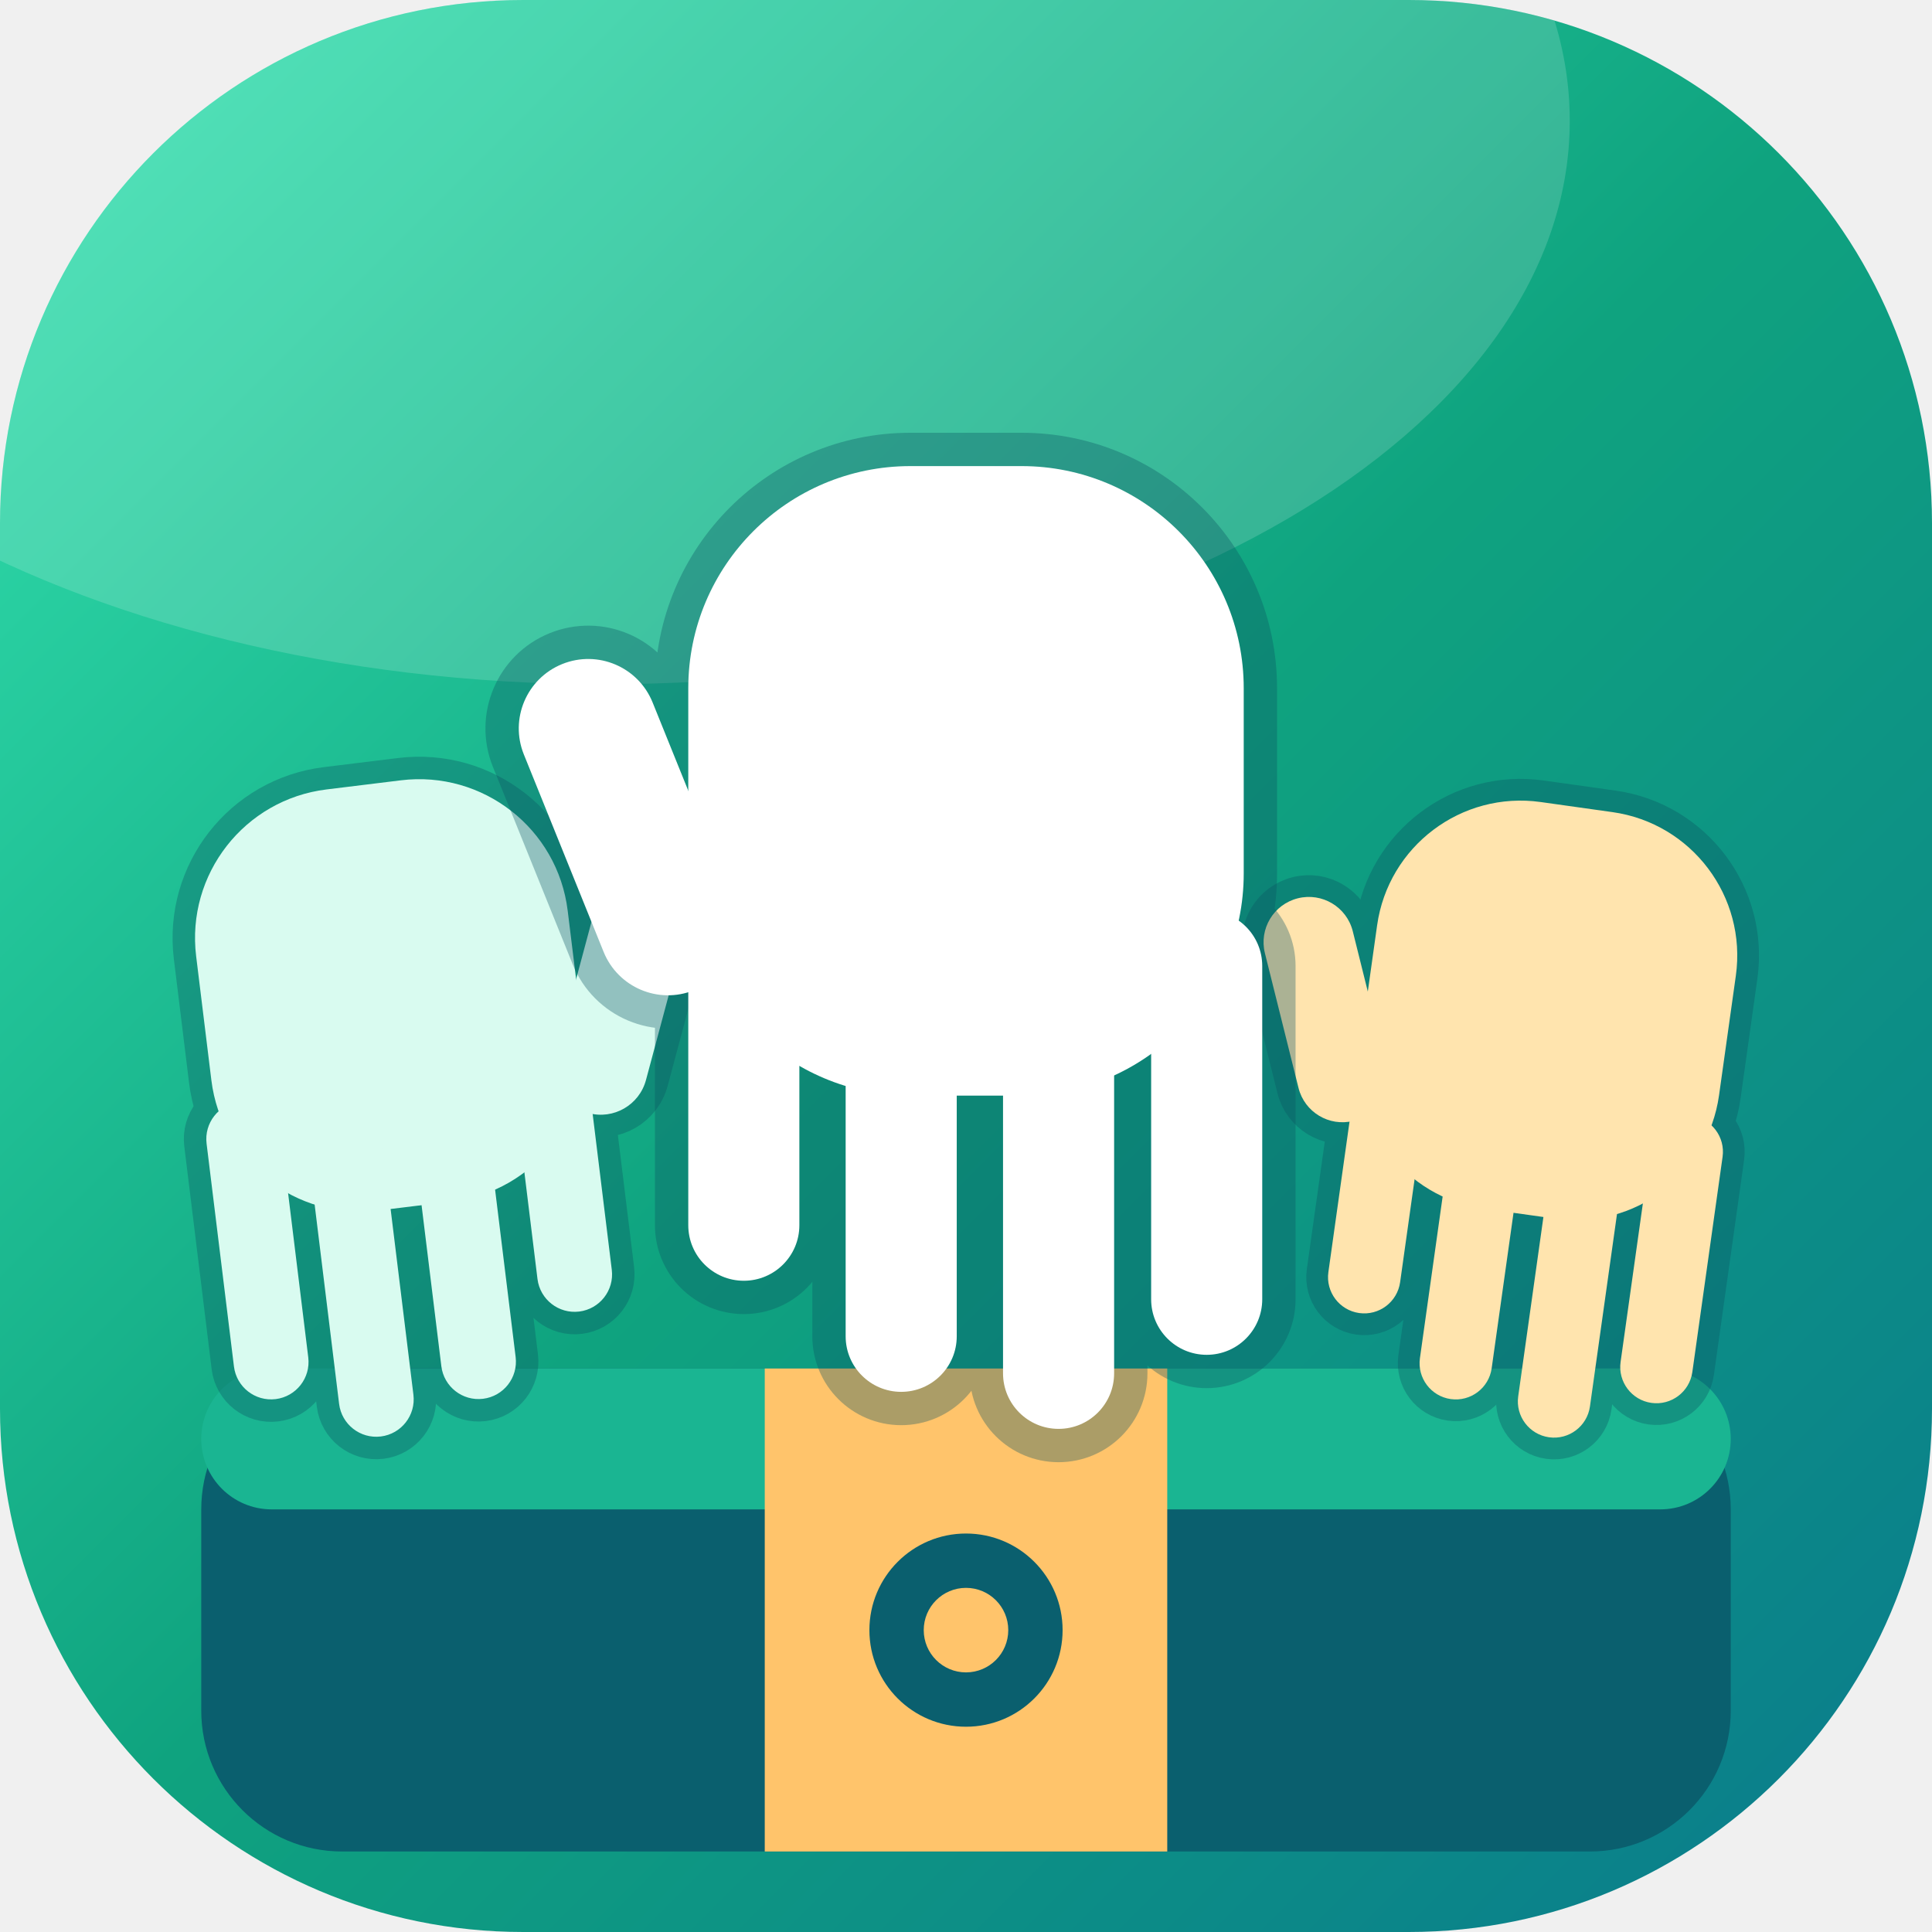
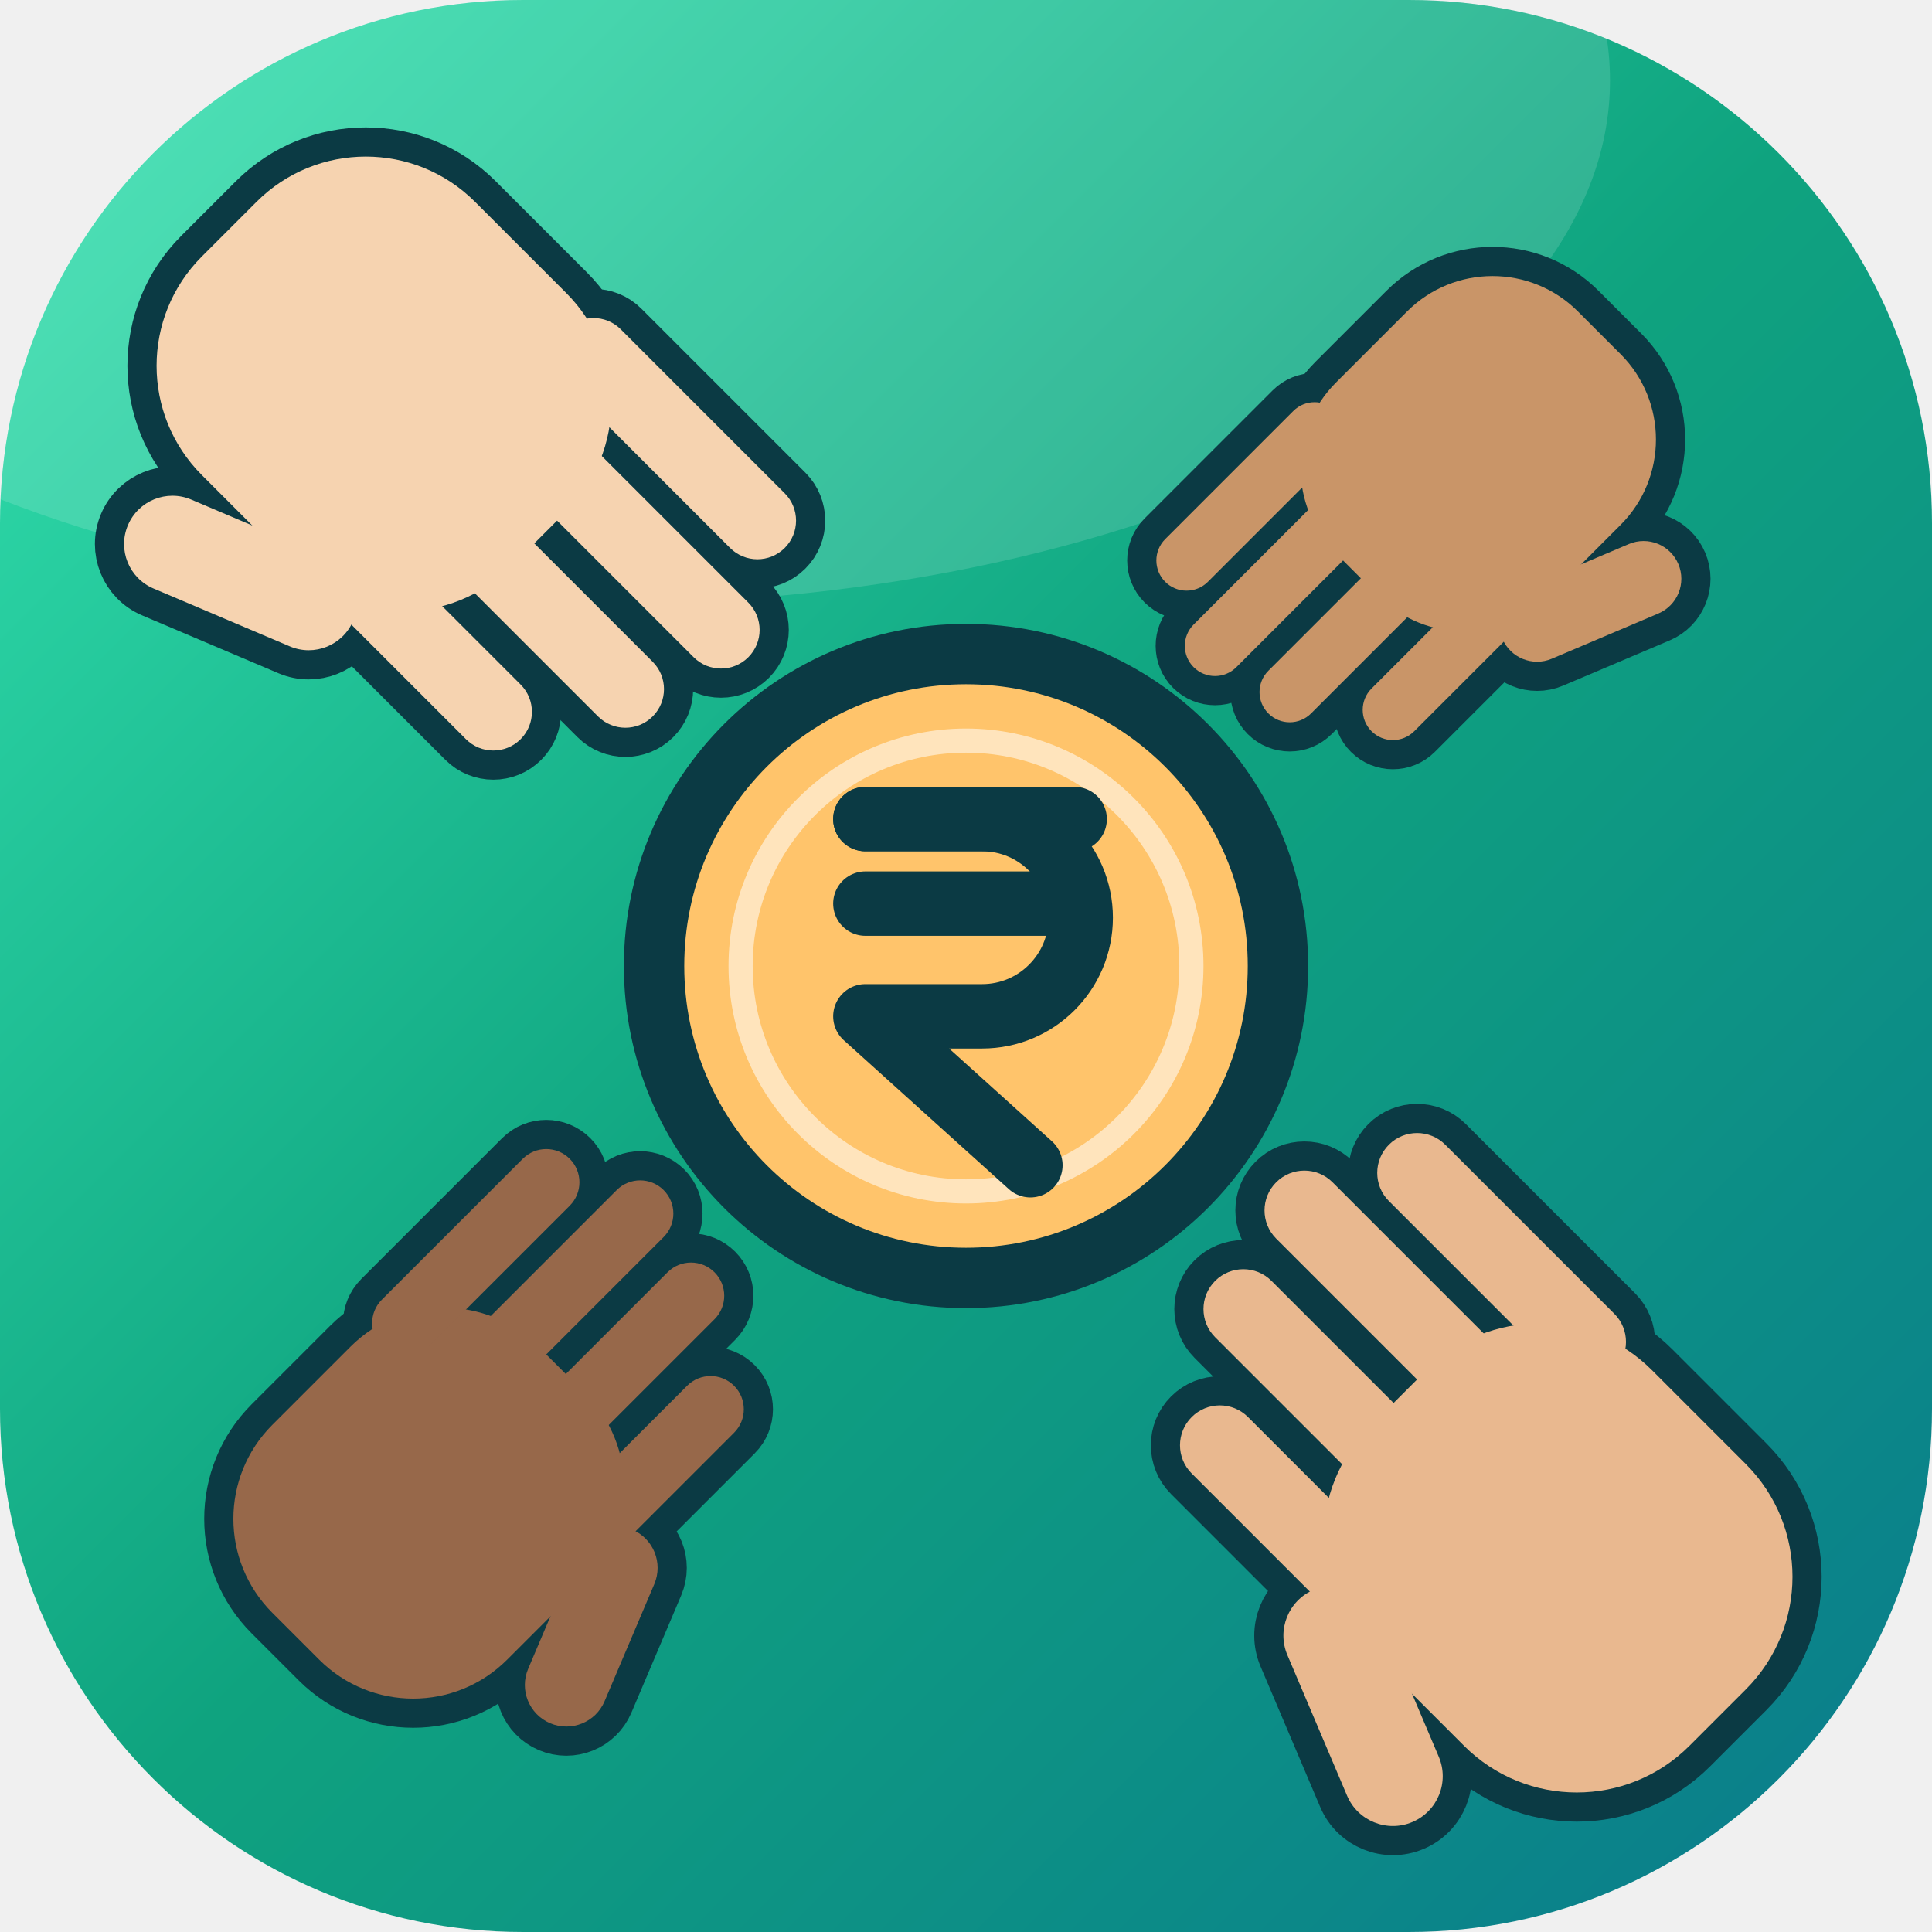
<svg xmlns="http://www.w3.org/2000/svg" viewBox="0 0 96 96" role="img" aria-label="SpendMate">
  <defs>
    <linearGradient id="g" x1="0" y1="0" x2="1" y2="1">
      <stop offset="0" stop-color="#34e3b0" />
      <stop offset=".5" stop-color="#0fa37f" />
      <stop offset="1" stop-color="#0a7a8d" />
    </linearGradient>
    <clipPath id="c">
      <rect width="96" height="96" rx="26" />
    </clipPath>
  </defs>
-   <rect width="96" height="96" rx="26" fill="url(#g)" />
-   <ellipse cx="30" cy="6" rx="48" ry="28" fill="#fff" opacity=".16" clip-path="url(#c)" />
-   <rect x="10" y="68" width="76" height="24" rx="7" fill="#0a5f6e" />
-   <rect x="10" y="68" width="76" height="7" rx="3.5" fill="#1ab592" />
-   <rect x="38" y="68" width="20" height="24" fill="#ffc46b" />
-   <circle cx="48" cy="81" r="4.8" fill="#0a5f6e" />
-   <circle cx="48" cy="81" r="2.1" fill="#ffc46b" />
-   <g transform="translate(22 71) rotate(-7) scale(-0.62 0.62) translate(-20 -54)">
-     <g fill="#0a5160" stroke="#0a5160" stroke-width="3.6" stroke-linejoin="round" opacity=".34">
-       <rect x="5" y="2" width="30" height="34" rx="12" />
-       <rect x="5" y="26" width="6" height="20" rx="3" />
-       <rect x="13.5" y="26" width="6" height="26" rx="3" />
-       <rect x="22" y="26" width="6" height="28" rx="3" />
-       <rect x="30" y="26" width="6" height="24" rx="3" />
-       <rect x="-2" y="12" width="7.5" height="19" rx="3.75" transform="rotate(-22 1.75 21.5)" />
+   <g clip-path="url(#c)">
+     <rect width="96" height="96" fill="url(#g)" />
+     <ellipse cx="30" cy="4" rx="50" ry="26" fill="#fff" opacity=".14" />
+     <g transform="translate(34.92 34.92) rotate(-45) scale(0.64 0.64) translate(-20 -54)">
+       <g fill="#0b3a44" stroke="#0b3a44" stroke-width="4.53" stroke-linejoin="round">
+         <rect x="5" y="2" width="30" height="34" rx="12" />
+         <rect x="5" y="26" width="6" height="20" rx="3" />
+         <rect x="13.5" y="26" width="6" height="26" rx="3" />
+         <rect x="22" y="26" width="6" height="28" rx="3" />
+         <rect x="30" y="26" width="6" height="24" rx="3" />
+         <rect x="-2" y="12" width="7.5" height="19" rx="3.75" transform="rotate(-22 1.75 21.5)" />
+       </g>
+       <g fill="#f6d3b0">
+         <rect x="5" y="2" width="30" height="34" rx="12" />
+         <rect x="5" y="26" width="6" height="20" rx="3" />
+         <rect x="13.5" y="26" width="6" height="26" rx="3" />
+         <rect x="22" y="26" width="6" height="28" rx="3" />
+         <rect x="30" y="26" width="6" height="24" rx="3" />
+         <rect x="-2" y="12" width="7.5" height="19" rx="3.75" transform="rotate(-22 1.75 21.5)" />
+       </g>
    </g>
-     <g fill="#d9fbf0">
-       <rect x="5" y="2" width="30" height="34" rx="12" />
-       <rect x="5" y="26" width="6" height="20" rx="3" />
-       <rect x="13.5" y="26" width="6" height="26" rx="3" />
-       <rect x="22" y="26" width="6" height="28" rx="3" />
-       <rect x="30" y="26" width="6" height="24" rx="3" />
-       <rect x="-2" y="12" width="7.5" height="19" rx="3.75" transform="rotate(-22 1.75 21.5)" />
+     <g transform="translate(61.08 34.92) rotate(45) scale(-0.5 0.5) translate(-20 -54)">
+       <g fill="#0b3a44" stroke="#0b3a44" stroke-width="5.80" stroke-linejoin="round">
+         <rect x="5" y="2" width="30" height="34" rx="12" />
+         <rect x="5" y="26" width="6" height="20" rx="3" />
+         <rect x="13.5" y="26" width="6" height="26" rx="3" />
+         <rect x="22" y="26" width="6" height="28" rx="3" />
+         <rect x="30" y="26" width="6" height="24" rx="3" />
+         <rect x="-2" y="12" width="7.5" height="19" rx="3.75" transform="rotate(-22 1.75 21.5)" />
+       </g>
+       <g fill="#c99568">
+         <rect x="5" y="2" width="30" height="34" rx="12" />
+         <rect x="5" y="26" width="6" height="20" rx="3" />
+         <rect x="13.5" y="26" width="6" height="26" rx="3" />
+         <rect x="22" y="26" width="6" height="28" rx="3" />
+         <rect x="30" y="26" width="6" height="24" rx="3" />
+         <rect x="-2" y="12" width="7.5" height="19" rx="3.75" transform="rotate(-22 1.75 21.5)" />
+       </g>
    </g>
-   </g>
-   <g transform="translate(74 71) rotate(8) scale(0.6 0.6) translate(-20 -54)">
-     <g fill="#0a5160" stroke="#0a5160" stroke-width="3.6" stroke-linejoin="round" opacity=".34">
-       <rect x="5" y="2" width="30" height="34" rx="12" />
-       <rect x="5" y="26" width="6" height="20" rx="3" />
-       <rect x="13.5" y="26" width="6" height="26" rx="3" />
-       <rect x="22" y="26" width="6" height="28" rx="3" />
-       <rect x="30" y="26" width="6" height="24" rx="3" />
-       <rect x="-2" y="12" width="7.5" height="19" rx="3.75" transform="rotate(-22 1.75 21.5)" />
+     <g transform="translate(61.08 61.08) rotate(135) scale(-0.66 0.66) translate(-20 -54)">
+       <g fill="#0b3a44" stroke="#0b3a44" stroke-width="4.39" stroke-linejoin="round">
+         <rect x="5" y="2" width="30" height="34" rx="12" />
+         <rect x="5" y="26" width="6" height="20" rx="3" />
+         <rect x="13.5" y="26" width="6" height="26" rx="3" />
+         <rect x="22" y="26" width="6" height="28" rx="3" />
+         <rect x="30" y="26" width="6" height="24" rx="3" />
+         <rect x="-2" y="12" width="7.5" height="19" rx="3.75" transform="rotate(-22 1.75 21.5)" />
+       </g>
+       <g fill="#e9b88f">
+         <rect x="5" y="2" width="30" height="34" rx="12" />
+         <rect x="5" y="26" width="6" height="20" rx="3" />
+         <rect x="13.5" y="26" width="6" height="26" rx="3" />
+         <rect x="22" y="26" width="6" height="28" rx="3" />
+         <rect x="30" y="26" width="6" height="24" rx="3" />
+         <rect x="-2" y="12" width="7.5" height="19" rx="3.75" transform="rotate(-22 1.75 21.5)" />
+       </g>
    </g>
-     <g fill="#ffe4ae">
-       <rect x="5" y="2" width="30" height="34" rx="12" />
-       <rect x="5" y="26" width="6" height="20" rx="3" />
-       <rect x="13.5" y="26" width="6" height="26" rx="3" />
-       <rect x="22" y="26" width="6" height="28" rx="3" />
-       <rect x="30" y="26" width="6" height="24" rx="3" />
-       <rect x="-2" y="12" width="7.5" height="19" rx="3.75" transform="rotate(-22 1.75 21.5)" />
+     <g transform="translate(34.92 61.08) rotate(-135) scale(0.55 0.55) translate(-20 -54)">
+       <g fill="#0b3a44" stroke="#0b3a44" stroke-width="5.27" stroke-linejoin="round">
+         <rect x="5" y="2" width="30" height="34" rx="12" />
+         <rect x="5" y="26" width="6" height="20" rx="3" />
+         <rect x="13.5" y="26" width="6" height="26" rx="3" />
+         <rect x="22" y="26" width="6" height="28" rx="3" />
+         <rect x="30" y="26" width="6" height="24" rx="3" />
+         <rect x="-2" y="12" width="7.5" height="19" rx="3.75" transform="rotate(-22 1.75 21.5)" />
+       </g>
+       <g fill="#97684a">
+         <rect x="5" y="2" width="30" height="34" rx="12" />
+         <rect x="5" y="26" width="6" height="20" rx="3" />
+         <rect x="13.5" y="26" width="6" height="26" rx="3" />
+         <rect x="22" y="26" width="6" height="28" rx="3" />
+         <rect x="30" y="26" width="6" height="24" rx="3" />
+         <rect x="-2" y="12" width="7.5" height="19" rx="3.75" transform="rotate(-22 1.75 21.5)" />
+       </g>
    </g>
-   </g>
-   <g transform="translate(48 71) rotate(0) scale(0.92 0.92) translate(-20 -54)">
-     <g fill="#0a5160" stroke="#0a5160" stroke-width="3.6" stroke-linejoin="round" opacity=".34">
-       <rect x="5" y="2" width="30" height="34" rx="12" />
-       <rect x="5" y="26" width="6" height="20" rx="3" />
-       <rect x="13.5" y="26" width="6" height="26" rx="3" />
-       <rect x="22" y="26" width="6" height="28" rx="3" />
-       <rect x="30" y="26" width="6" height="24" rx="3" />
-       <rect x="-2" y="12" width="7.5" height="19" rx="3.75" transform="rotate(-22 1.75 21.5)" />
-     </g>
-     <g fill="#ffffff">
-       <rect x="5" y="2" width="30" height="34" rx="12" />
-       <rect x="5" y="26" width="6" height="20" rx="3" />
-       <rect x="13.5" y="26" width="6" height="26" rx="3" />
-       <rect x="22" y="26" width="6" height="28" rx="3" />
-       <rect x="30" y="26" width="6" height="24" rx="3" />
-       <rect x="-2" y="12" width="7.5" height="19" rx="3.75" transform="rotate(-22 1.75 21.5)" />
+     <circle cx="48" cy="48" r="15.5" fill="#ffc46b" stroke="#0b3a44" stroke-width="3" />
+     <circle cx="48" cy="48" r="11.2" fill="none" stroke="#fff" stroke-opacity=".55" stroke-width="1.2" />
+     <g transform="translate(48 48.3)" fill="none" stroke="#0b3a44" stroke-width="3.2" stroke-linecap="round" stroke-linejoin="round">
+       <path d="M-5 -7.6H5.4M-5 -3.4H5.4" />
+       <path d="M-5 -7.6H0.8a4.9 4.9 0 0 1 0 9.8H-5L3.2 9.6" />
    </g>
  </g>
</svg>
